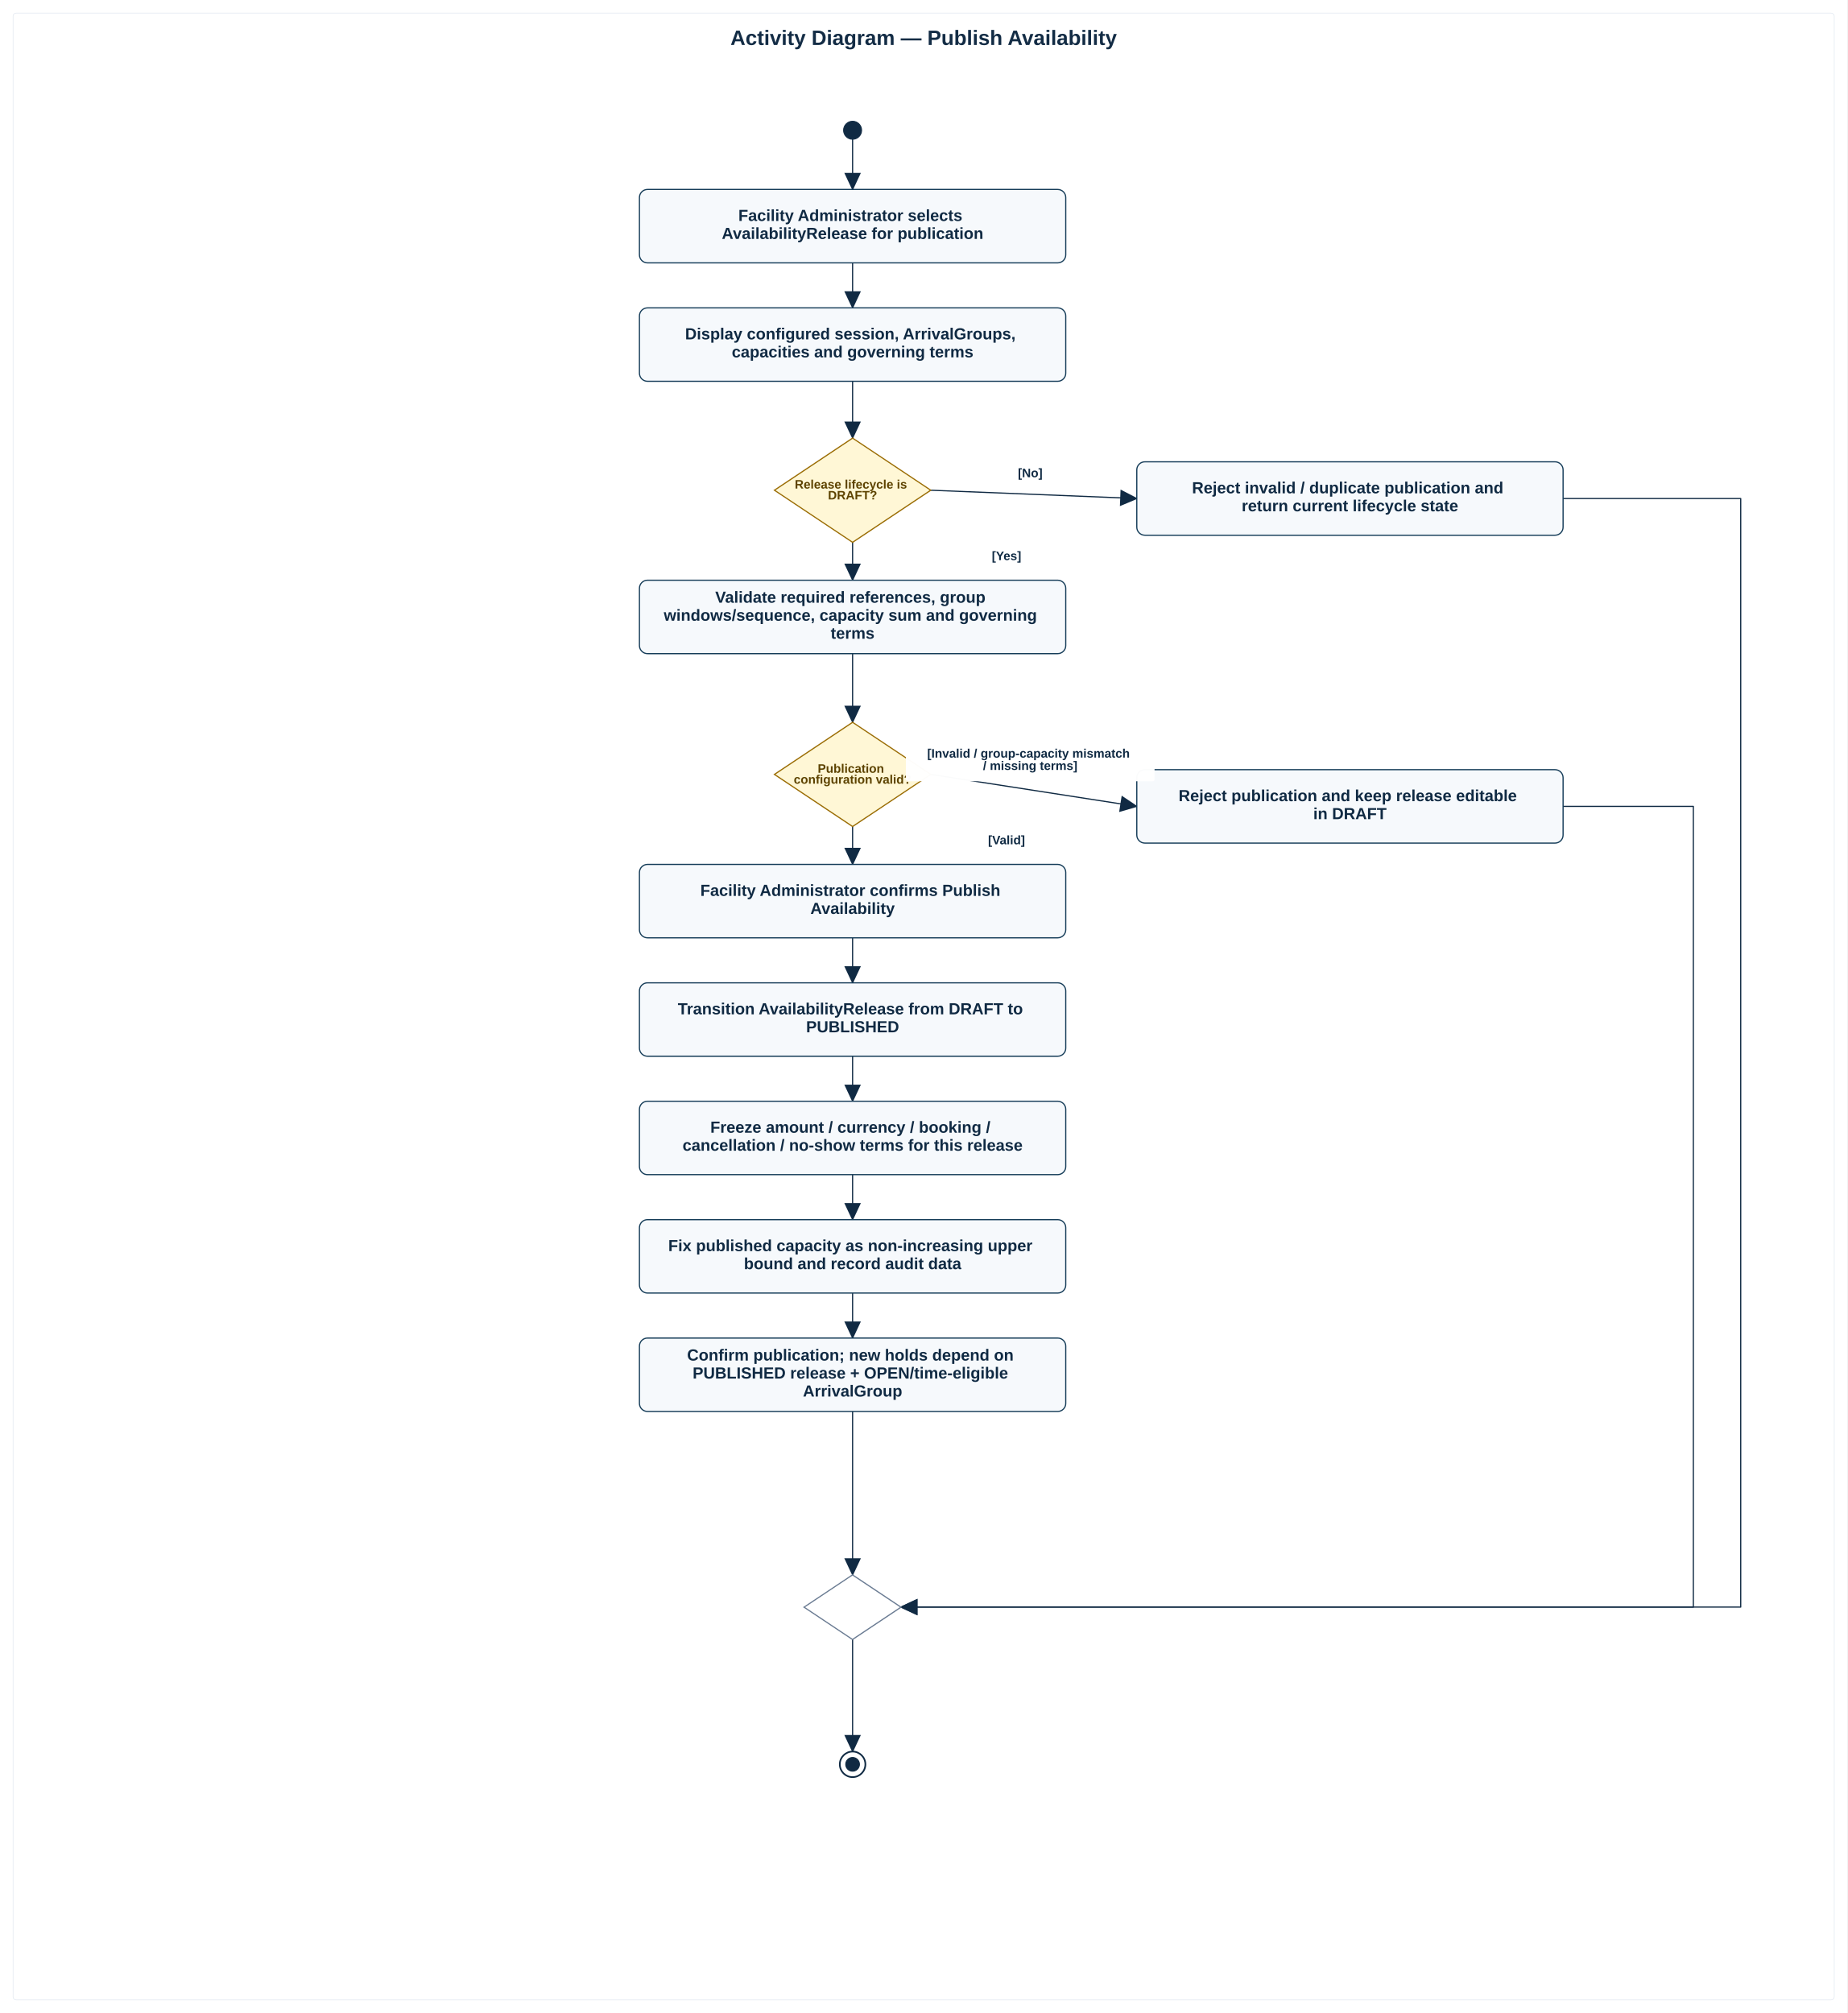
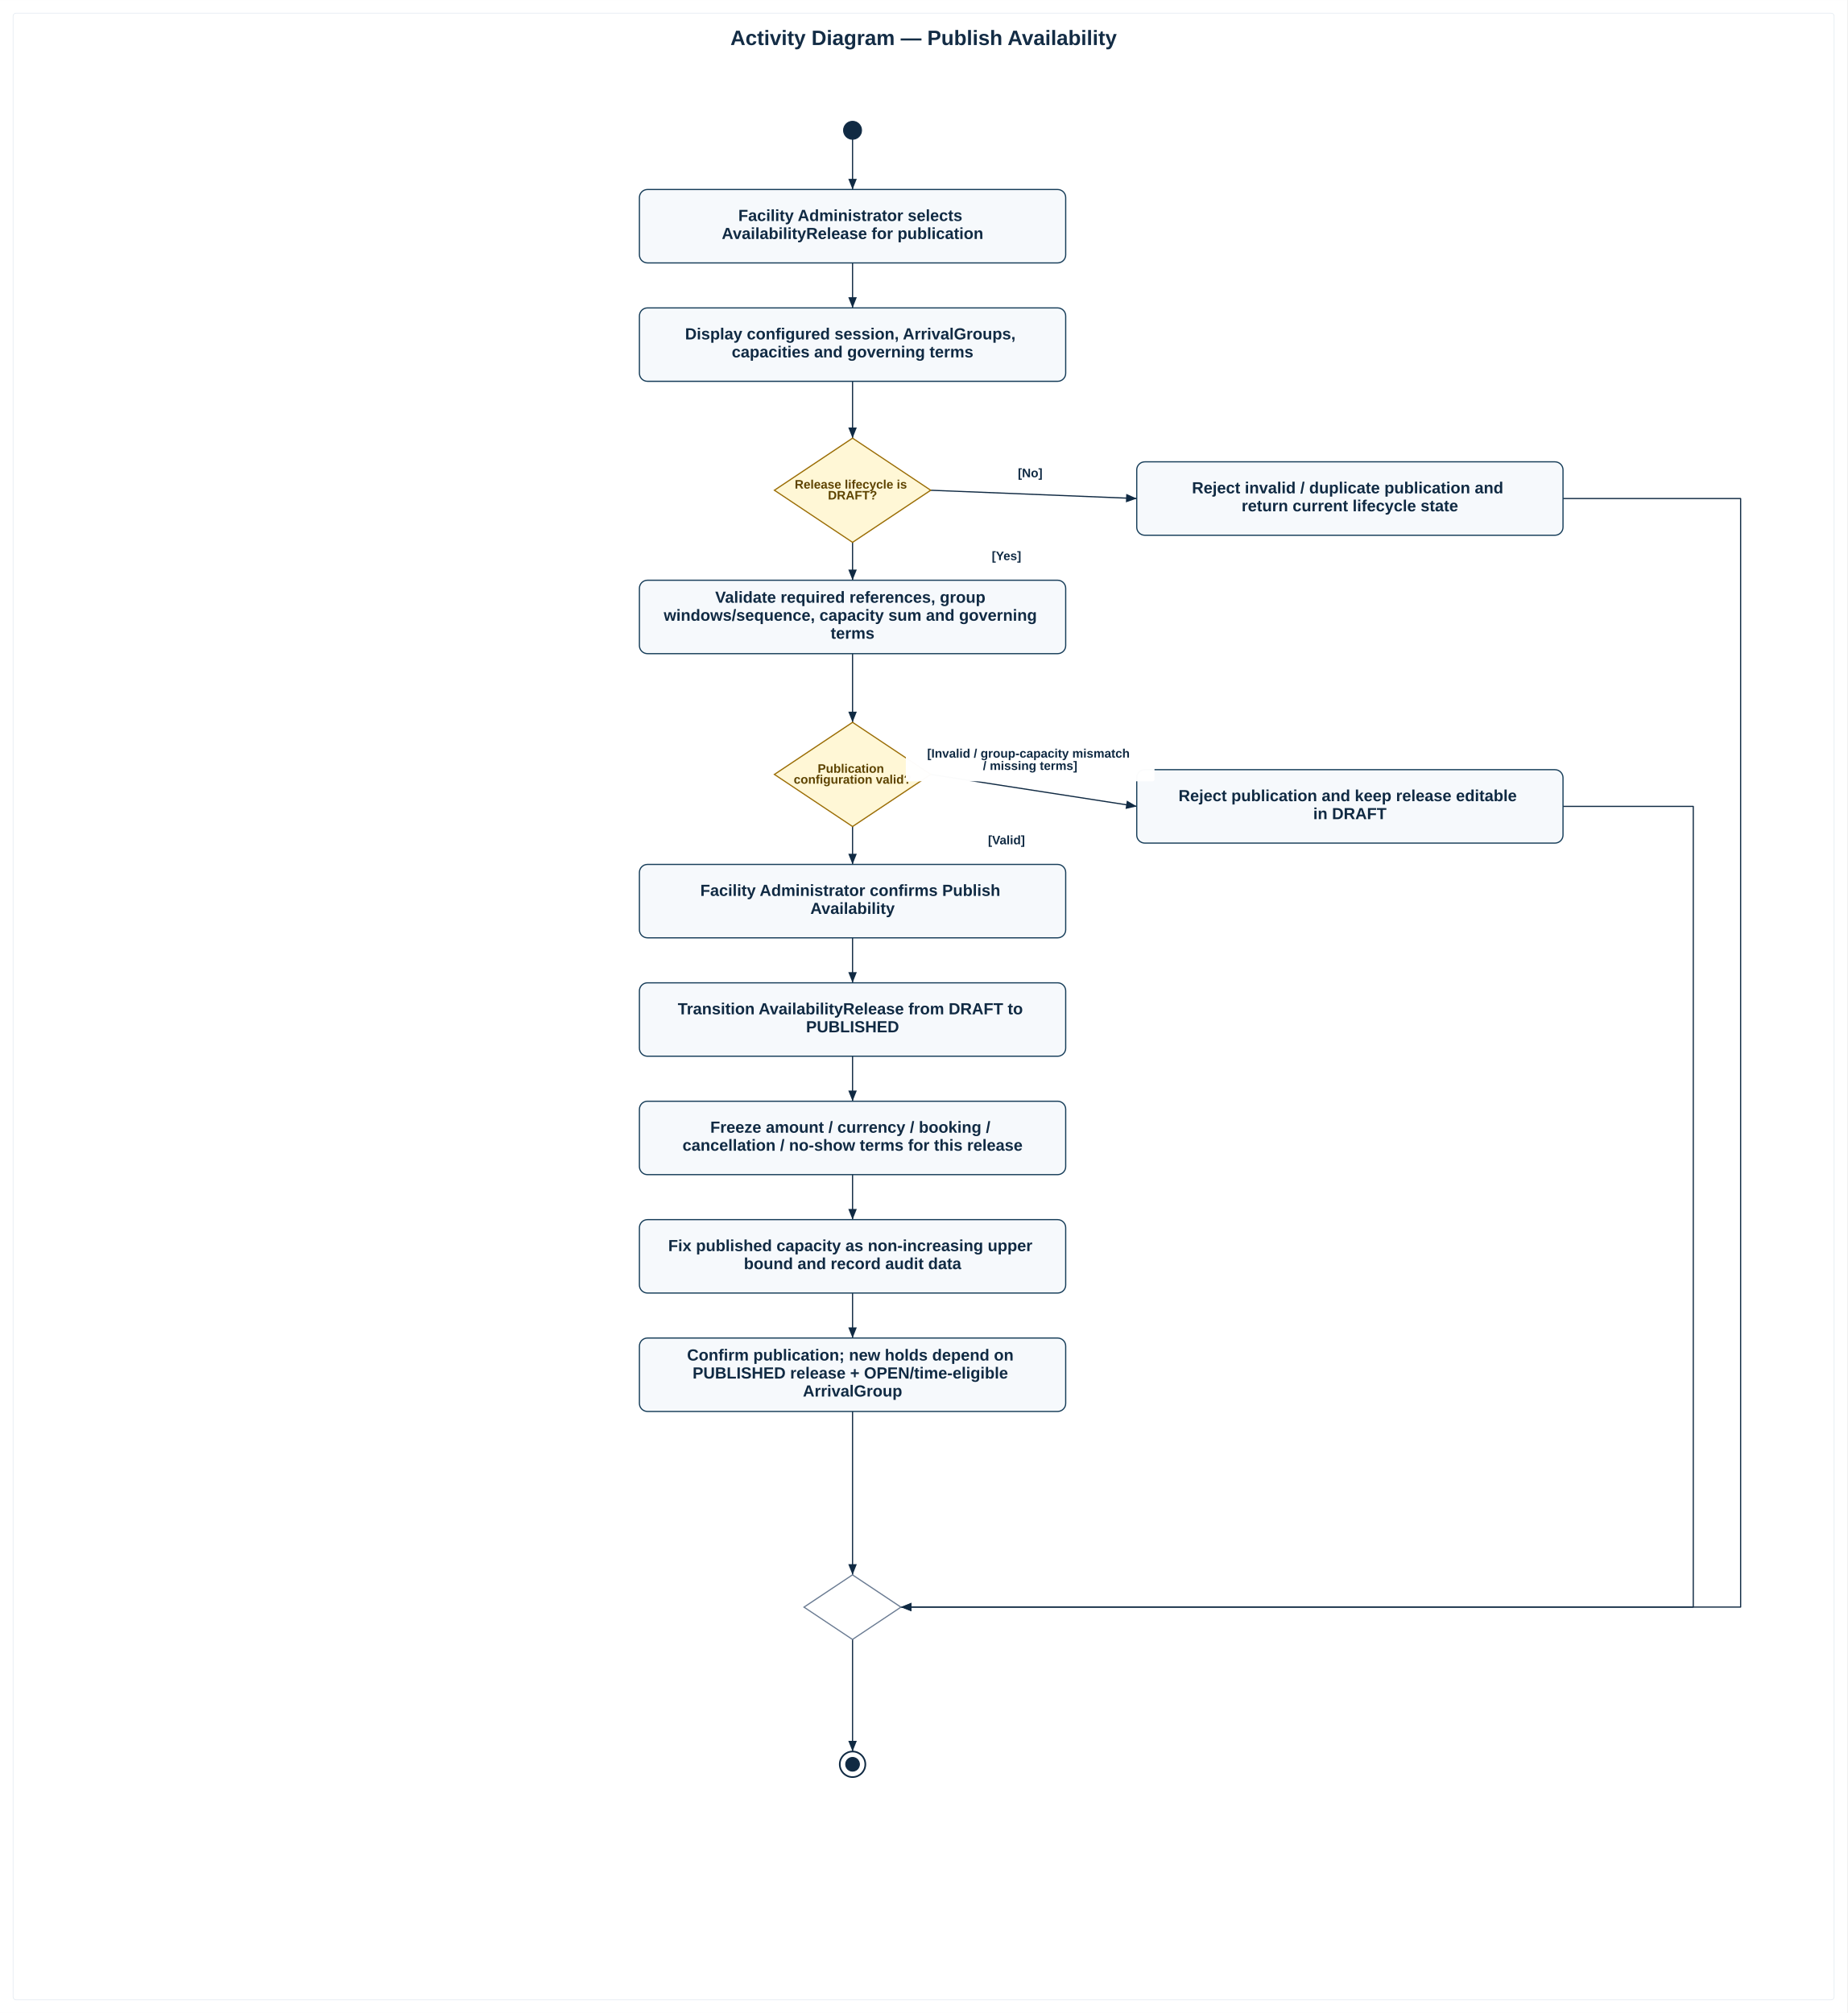
- <svg xmlns="http://www.w3.org/2000/svg" width="7800" height="8500" viewBox="0 0 7800 8500" role="img" aria-labelledby="diagram-title diagram-description">
+ <svg xmlns="http://www.w3.org/2000/svg" width="7517" height="8192" viewBox="0 0 7800 8500" role="img" aria-labelledby="diagram-title diagram-description">
  <defs>
    <style>
      .page { fill:#FFFFFF; } .page-border { fill:none; stroke:#D9E2EC; stroke-width:2; }
      .page-title { font-family:Arial,sans-serif; font-size:88px; font-weight:700; fill:#132C45; }
      .action-box { fill:#F6F9FC; stroke:#163D59; stroke-width:5; } .action-text { font-family:Arial,sans-serif; font-size:68px; font-weight:600; fill:#102A43; }
      .decision-box { fill:#FFF7D6; stroke:#9B6D05; stroke-width:5; } .decision-text { font-family:Arial,sans-serif; font-size:52px; font-weight:700; fill:#5D4300; }
      .merge-box { fill:#FFFFFF; stroke:#6B7C93; stroke-width:5; } .merge-text { font-family:Arial,sans-serif; font-size:38px; font-weight:600; fill:#334E68; }
      .initial-node,.final-core { fill:#102A43; stroke:#102A43; stroke-width:4; } .final-ring { fill:#FFFFFF; stroke:#102A43; stroke-width:7; }
      .control-flow { fill:none; stroke:#102A43; stroke-width:5; stroke-linejoin:round; stroke-linecap:round; }
      .label-bg { fill:#FFFFFF; opacity:.98; } .guard-text { font-family:Arial,sans-serif; font-size:52px; font-weight:700; fill:#102A43; }
      .note-box { fill:#FFFDF5; stroke:#8C7A48; stroke-width:3; } .note-fold { fill:none; stroke:#8C7A48; stroke-width:3; } .note-text { font-family:Arial,sans-serif; font-size:44px; font-style:italic; fill:#5D5435; }
    </style>
-     <marker id="activity-arrow" markerWidth="16" markerHeight="14" refX="14" refY="7" orient="auto" markerUnits="strokeWidth">
-       <path d="M 0 0 L 15 7 L 0 14 Z" fill="#102A43" />
+     <marker id="activity-arrow" viewBox="0 0 16 14" markerWidth="48" markerHeight="42" refX="16" refY="7" orient="auto" markerUnits="userSpaceOnUse">
+       <path d="M 1 1 L 16 7 L 1 13 Z" fill="#102A43" />
    </marker>
  </defs>
  <rect x="0" y="0" width="7800" height="8500" class="page" />
  <rect x="55" y="55" width="7690" height="8390" rx="14" class="page-border" />
  <text x="3900" y="190" class="page-title" text-anchor="middle">Activity Diagram — Publish Availability</text>
  <g aria-label="Activity control flows">
    <g id="relation.ad07.f01" data-kind="control-flow" data-semantic-id="relation.ad07.f01" data-source="activity.ad07.initial" data-target="activity.ad07.a01" aria-label="Control flow">
      <polyline points="3600,588 3600,800" class="control-flow" marker-end="url(#activity-arrow)" />
    </g>
    <g id="relation.ad07.f02" data-kind="control-flow" data-semantic-id="relation.ad07.f02" data-source="activity.ad07.a01" data-target="activity.ad07.a02" aria-label="Control flow">
      <polyline points="3600,1110 3600,1300" class="control-flow" marker-end="url(#activity-arrow)" />
    </g>
    <g id="relation.ad07.f03" data-kind="control-flow" data-semantic-id="relation.ad07.f03" data-source="activity.ad07.a02" data-target="activity.ad07.d01" aria-label="Control flow">
      <polyline points="3600,1610 3600,1850" class="control-flow" marker-end="url(#activity-arrow)" />
    </g>
    <g id="relation.ad07.f04" data-kind="control-flow" data-semantic-id="relation.ad07.f04" data-source="activity.ad07.d01" data-target="activity.ad07.a03" aria-label="[No]">
      <polyline points="3930,2070 4800,2105" class="control-flow" marker-end="url(#activity-arrow)" />
    </g>
    <g id="relation.ad07.f05" data-kind="control-flow" data-semantic-id="relation.ad07.f05" data-source="activity.ad07.a03" data-target="activity.ad07.mend" aria-label="Control flow">
      <polyline points="6600,2105 7350,2105 7350,6786 3804,6786" class="control-flow" marker-end="url(#activity-arrow)" />
    </g>
    <g id="relation.ad07.f06" data-kind="control-flow" data-semantic-id="relation.ad07.f06" data-source="activity.ad07.d01" data-target="activity.ad07.a04" aria-label="[Yes]">
      <polyline points="3600,2290 3600,2450" class="control-flow" marker-end="url(#activity-arrow)" />
    </g>
    <g id="relation.ad07.f07" data-kind="control-flow" data-semantic-id="relation.ad07.f07" data-source="activity.ad07.a04" data-target="activity.ad07.d02" aria-label="Control flow">
      <polyline points="3600,2760 3600,3050" class="control-flow" marker-end="url(#activity-arrow)" />
    </g>
    <g id="relation.ad07.f08" data-kind="control-flow" data-semantic-id="relation.ad07.f08" data-source="activity.ad07.d02" data-target="activity.ad07.a05" aria-label="[Invalid / group-capacity mismatch / missing terms]">
      <polyline points="3930,3270 4800,3405" class="control-flow" marker-end="url(#activity-arrow)" />
    </g>
    <g id="relation.ad07.f09" data-kind="control-flow" data-semantic-id="relation.ad07.f09" data-source="activity.ad07.a05" data-target="activity.ad07.mend" aria-label="Control flow">
      <polyline points="6600,3405 7150,3405 7150,6786 3804,6786" class="control-flow" marker-end="url(#activity-arrow)" />
    </g>
    <g id="relation.ad07.f10" data-kind="control-flow" data-semantic-id="relation.ad07.f10" data-source="activity.ad07.d02" data-target="activity.ad07.a06" aria-label="[Valid]">
      <polyline points="3600,3490 3600,3650" class="control-flow" marker-end="url(#activity-arrow)" />
    </g>
    <g id="relation.ad07.f11" data-kind="control-flow" data-semantic-id="relation.ad07.f11" data-source="activity.ad07.a06" data-target="activity.ad07.a07" aria-label="Control flow">
      <polyline points="3600,3960 3600,4150" class="control-flow" marker-end="url(#activity-arrow)" />
    </g>
    <g id="relation.ad07.f12" data-kind="control-flow" data-semantic-id="relation.ad07.f12" data-source="activity.ad07.a07" data-target="activity.ad07.a08" aria-label="Control flow">
      <polyline points="3600,4460 3600,4650" class="control-flow" marker-end="url(#activity-arrow)" />
    </g>
    <g id="relation.ad07.f13" data-kind="control-flow" data-semantic-id="relation.ad07.f13" data-source="activity.ad07.a08" data-target="activity.ad07.a09" aria-label="Control flow">
      <polyline points="3600,4960 3600,5150" class="control-flow" marker-end="url(#activity-arrow)" />
    </g>
    <g id="relation.ad07.f14" data-kind="control-flow" data-semantic-id="relation.ad07.f14" data-source="activity.ad07.a09" data-target="activity.ad07.a10" aria-label="Control flow">
      <polyline points="3600,5460 3600,5650" class="control-flow" marker-end="url(#activity-arrow)" />
    </g>
    <g id="relation.ad07.f15" data-kind="control-flow" data-semantic-id="relation.ad07.f15" data-source="activity.ad07.a10" data-target="activity.ad07.mend" aria-label="Control flow">
      <polyline points="3600,5960 3600,6650" class="control-flow" marker-end="url(#activity-arrow)" />
    </g>
    <g id="relation.ad07.f16" data-kind="control-flow" data-semantic-id="relation.ad07.f16" data-source="activity.ad07.mend" data-target="activity.ad07.final" aria-label="Control flow">
      <polyline points="3600,6823 3600,7396" class="control-flow" marker-end="url(#activity-arrow)" />
    </g>
  </g>
  <g aria-label="Activity nodes">
    <g id="activity.ad07.initial" data-kind="initial" data-semantic-id="activity.ad07.initial" aria-label="Initial Node">
      <circle cx="3600" cy="550" r="38" class="initial-node" />
    </g>
    <g id="activity.ad07.a01" data-kind="action" data-semantic-id="activity.ad07.a01" data-action-name="Facility Administrator selects AvailabilityRelease for publication" aria-label="Facility Administrator selects AvailabilityRelease for publication">
      <rect x="2700" y="800" width="1800" height="310" rx="34" class="action-box" />
      <text x="3600" y="933" class="action-text" text-anchor="middle">
        <tspan x="3600">Facility Administrator selects</tspan>
        <tspan x="3600" dy="76">AvailabilityRelease for publication</tspan>
      </text>
    </g>
    <g id="activity.ad07.a02" data-kind="action" data-semantic-id="activity.ad07.a02" data-action-name="Display configured session, ArrivalGroups, capacities and governing terms" aria-label="Display configured session, ArrivalGroups, capacities and governing terms">
      <rect x="2700" y="1300" width="1800" height="310" rx="34" class="action-box" />
      <text x="3600" y="1433" class="action-text" text-anchor="middle">
        <tspan x="3600">Display configured session, ArrivalGroups,</tspan>
        <tspan x="3600" dy="76">capacities and governing terms</tspan>
      </text>
    </g>
    <g id="activity.ad07.a03" data-kind="action" data-semantic-id="activity.ad07.a03" data-action-name="Reject invalid / duplicate publication and return current lifecycle state" aria-label="Reject invalid / duplicate publication and return current lifecycle state">
      <rect x="4800" y="1950" width="1800" height="310" rx="34" class="action-box" />
      <text x="5700" y="2083" class="action-text" text-anchor="middle">
        <tspan x="5700">Reject invalid / duplicate publication and</tspan>
        <tspan x="5700" dy="76">return current lifecycle state</tspan>
      </text>
    </g>
    <g id="activity.ad07.a04" data-kind="action" data-semantic-id="activity.ad07.a04" data-action-name="Validate required references, group windows/sequence, capacity sum and governing terms" aria-label="Validate required references, group windows/sequence, capacity sum and governing terms">
      <rect x="2700" y="2450" width="1800" height="310" rx="34" class="action-box" />
      <text x="3600" y="2545" class="action-text" text-anchor="middle">
        <tspan x="3600">Validate required references, group</tspan>
        <tspan x="3600" dy="76">windows/sequence, capacity sum and governing</tspan>
        <tspan x="3600" dy="76">terms</tspan>
      </text>
    </g>
    <g id="activity.ad07.a05" data-kind="action" data-semantic-id="activity.ad07.a05" data-action-name="Reject publication and keep release editable in DRAFT" aria-label="Reject publication and keep release editable in DRAFT">
      <rect x="4800" y="3250" width="1800" height="310" rx="34" class="action-box" />
      <text x="5700" y="3383" class="action-text" text-anchor="middle">
        <tspan x="5700">Reject publication and keep release editable</tspan>
        <tspan x="5700" dy="76">in DRAFT</tspan>
      </text>
    </g>
    <g id="activity.ad07.a06" data-kind="action" data-semantic-id="activity.ad07.a06" data-action-name="Facility Administrator confirms Publish Availability" aria-label="Facility Administrator confirms Publish Availability">
      <rect x="2700" y="3650" width="1800" height="310" rx="34" class="action-box" />
      <text x="3600" y="3783" class="action-text" text-anchor="middle">
        <tspan x="3600">Facility Administrator confirms Publish</tspan>
        <tspan x="3600" dy="76">Availability</tspan>
      </text>
    </g>
    <g id="activity.ad07.a07" data-kind="action" data-semantic-id="activity.ad07.a07" data-action-name="Transition AvailabilityRelease from DRAFT to PUBLISHED" aria-label="Transition AvailabilityRelease from DRAFT to PUBLISHED">
      <rect x="2700" y="4150" width="1800" height="310" rx="34" class="action-box" />
      <text x="3600" y="4283" class="action-text" text-anchor="middle">
        <tspan x="3600">Transition AvailabilityRelease from DRAFT to</tspan>
        <tspan x="3600" dy="76">PUBLISHED</tspan>
      </text>
    </g>
    <g id="activity.ad07.a08" data-kind="action" data-semantic-id="activity.ad07.a08" data-action-name="Freeze amount / currency / booking / cancellation / no-show terms for this release" aria-label="Freeze amount / currency / booking / cancellation / no-show terms for this release">
      <rect x="2700" y="4650" width="1800" height="310" rx="34" class="action-box" />
      <text x="3600" y="4783" class="action-text" text-anchor="middle">
        <tspan x="3600">Freeze amount / currency / booking /</tspan>
        <tspan x="3600" dy="76">cancellation / no-show terms for this release</tspan>
      </text>
    </g>
    <g id="activity.ad07.a09" data-kind="action" data-semantic-id="activity.ad07.a09" data-action-name="Fix published capacity as non-increasing upper bound and record audit data" aria-label="Fix published capacity as non-increasing upper bound and record audit data">
      <rect x="2700" y="5150" width="1800" height="310" rx="34" class="action-box" />
      <text x="3600" y="5283" class="action-text" text-anchor="middle">
        <tspan x="3600">Fix published capacity as non-increasing upper</tspan>
        <tspan x="3600" dy="76">bound and record audit data</tspan>
      </text>
    </g>
    <g id="activity.ad07.a10" data-kind="action" data-semantic-id="activity.ad07.a10" data-action-name="Confirm publication; new holds depend on PUBLISHED release + OPEN/time-eligible ArrivalGroup" aria-label="Confirm publication; new holds depend on PUBLISHED release + OPEN/time-eligible ArrivalGroup">
      <rect x="2700" y="5650" width="1800" height="310" rx="34" class="action-box" />
      <text x="3600" y="5745" class="action-text" text-anchor="middle">
        <tspan x="3600">Confirm publication; new holds depend on</tspan>
        <tspan x="3600" dy="76">PUBLISHED release + OPEN/time-eligible</tspan>
        <tspan x="3600" dy="76">ArrivalGroup</tspan>
      </text>
    </g>
    <g id="activity.ad07.d01" data-kind="decision" data-semantic-id="activity.ad07.d01" data-node-name="Release lifecycle is DRAFT?" aria-label="Release lifecycle is DRAFT?">
      <polygon points="3600,1850 3930,2070 3600,2290 3270,2070" class="decision-box" />
      <text x="3600" y="2063" class="decision-text" text-anchor="middle">
        <tspan x="3600">Release lifecycle is</tspan>
        <tspan x="3600" dy="46">DRAFT?</tspan>
      </text>
    </g>
    <g id="activity.ad07.d02" data-kind="decision" data-semantic-id="activity.ad07.d02" data-node-name="Publication configuration valid?" aria-label="Publication configuration valid?">
      <polygon points="3600,3050 3930,3270 3600,3490 3270,3270" class="decision-box" />
      <text x="3600" y="3263" class="decision-text" text-anchor="middle">
        <tspan x="3600">Publication</tspan>
        <tspan x="3600" dy="46">configuration valid?</tspan>
      </text>
    </g>
    <g id="activity.ad07.mend" data-kind="merge" data-semantic-id="activity.ad07.mend" data-node-name="End-path merge" aria-label="End-path merge">
      <polygon points="3599.6,6650 3804.2,6786.4 3599.6,6922.8 3395,6786.4" class="merge-box" />
    </g>
    <g id="activity.ad07.final" data-kind="final" data-semantic-id="activity.ad07.final" aria-label="Activity Final">
      <circle cx="3600" cy="7450" r="54" class="final-ring" />
      <circle cx="3600" cy="7450" r="29" class="final-core" />
    </g>
  </g>
  <g aria-label="Decision guards">
    <g data-kind="guard-label" data-relation-id="relation.ad07.f04" aria-label="[No]">
      <rect x="4210" y="1977" width="280" height="86" rx="8" class="label-bg" />
      <text x="4350" y="2015" class="guard-text" text-anchor="middle">
        <tspan x="4350">[No]</tspan>
      </text>
    </g>
    <g data-kind="guard-label" data-relation-id="relation.ad07.f06" aria-label="[Yes]">
      <rect x="4110" y="2327" width="280" height="86" rx="8" class="label-bg" />
      <text x="4250" y="2365" class="guard-text" text-anchor="middle">
        <tspan x="4250">[Yes]</tspan>
      </text>
    </g>
    <g data-kind="guard-label" data-relation-id="relation.ad07.f08" aria-label="[Invalid / group-capacity mismatch / missing terms]">
      <rect x="3825" y="3161" width="1050" height="138" rx="8" class="label-bg" />
      <text x="4350" y="3199" class="guard-text" text-anchor="middle">
        <tspan x="4350">[Invalid / group-capacity mismatch</tspan>
        <tspan x="4350" dy="52">/ missing terms]</tspan>
      </text>
    </g>
    <g data-kind="guard-label" data-relation-id="relation.ad07.f10" aria-label="[Valid]">
      <rect x="4110" y="3527" width="280" height="86" rx="8" class="label-bg" />
      <text x="4250" y="3565" class="guard-text" text-anchor="middle">
        <tspan x="4250">[Valid]</tspan>
      </text>
    </g>
  </g>
</svg>
